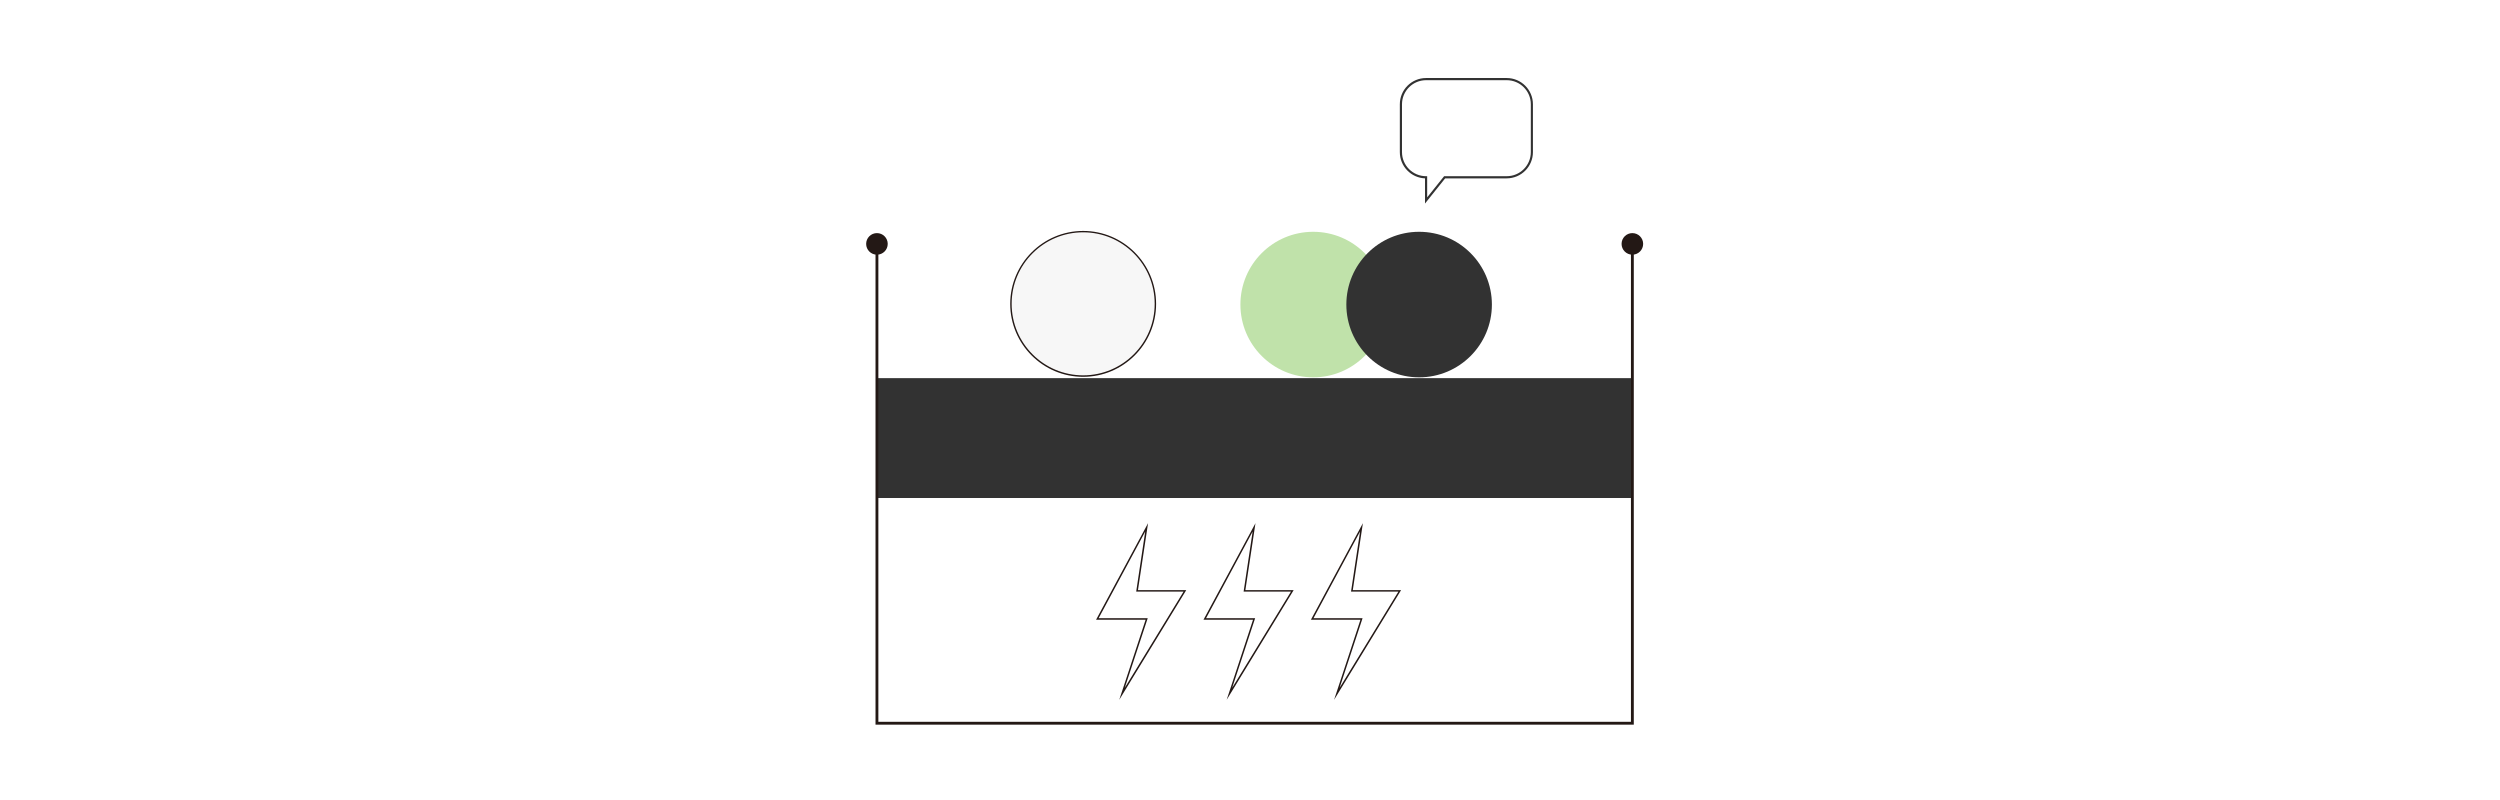
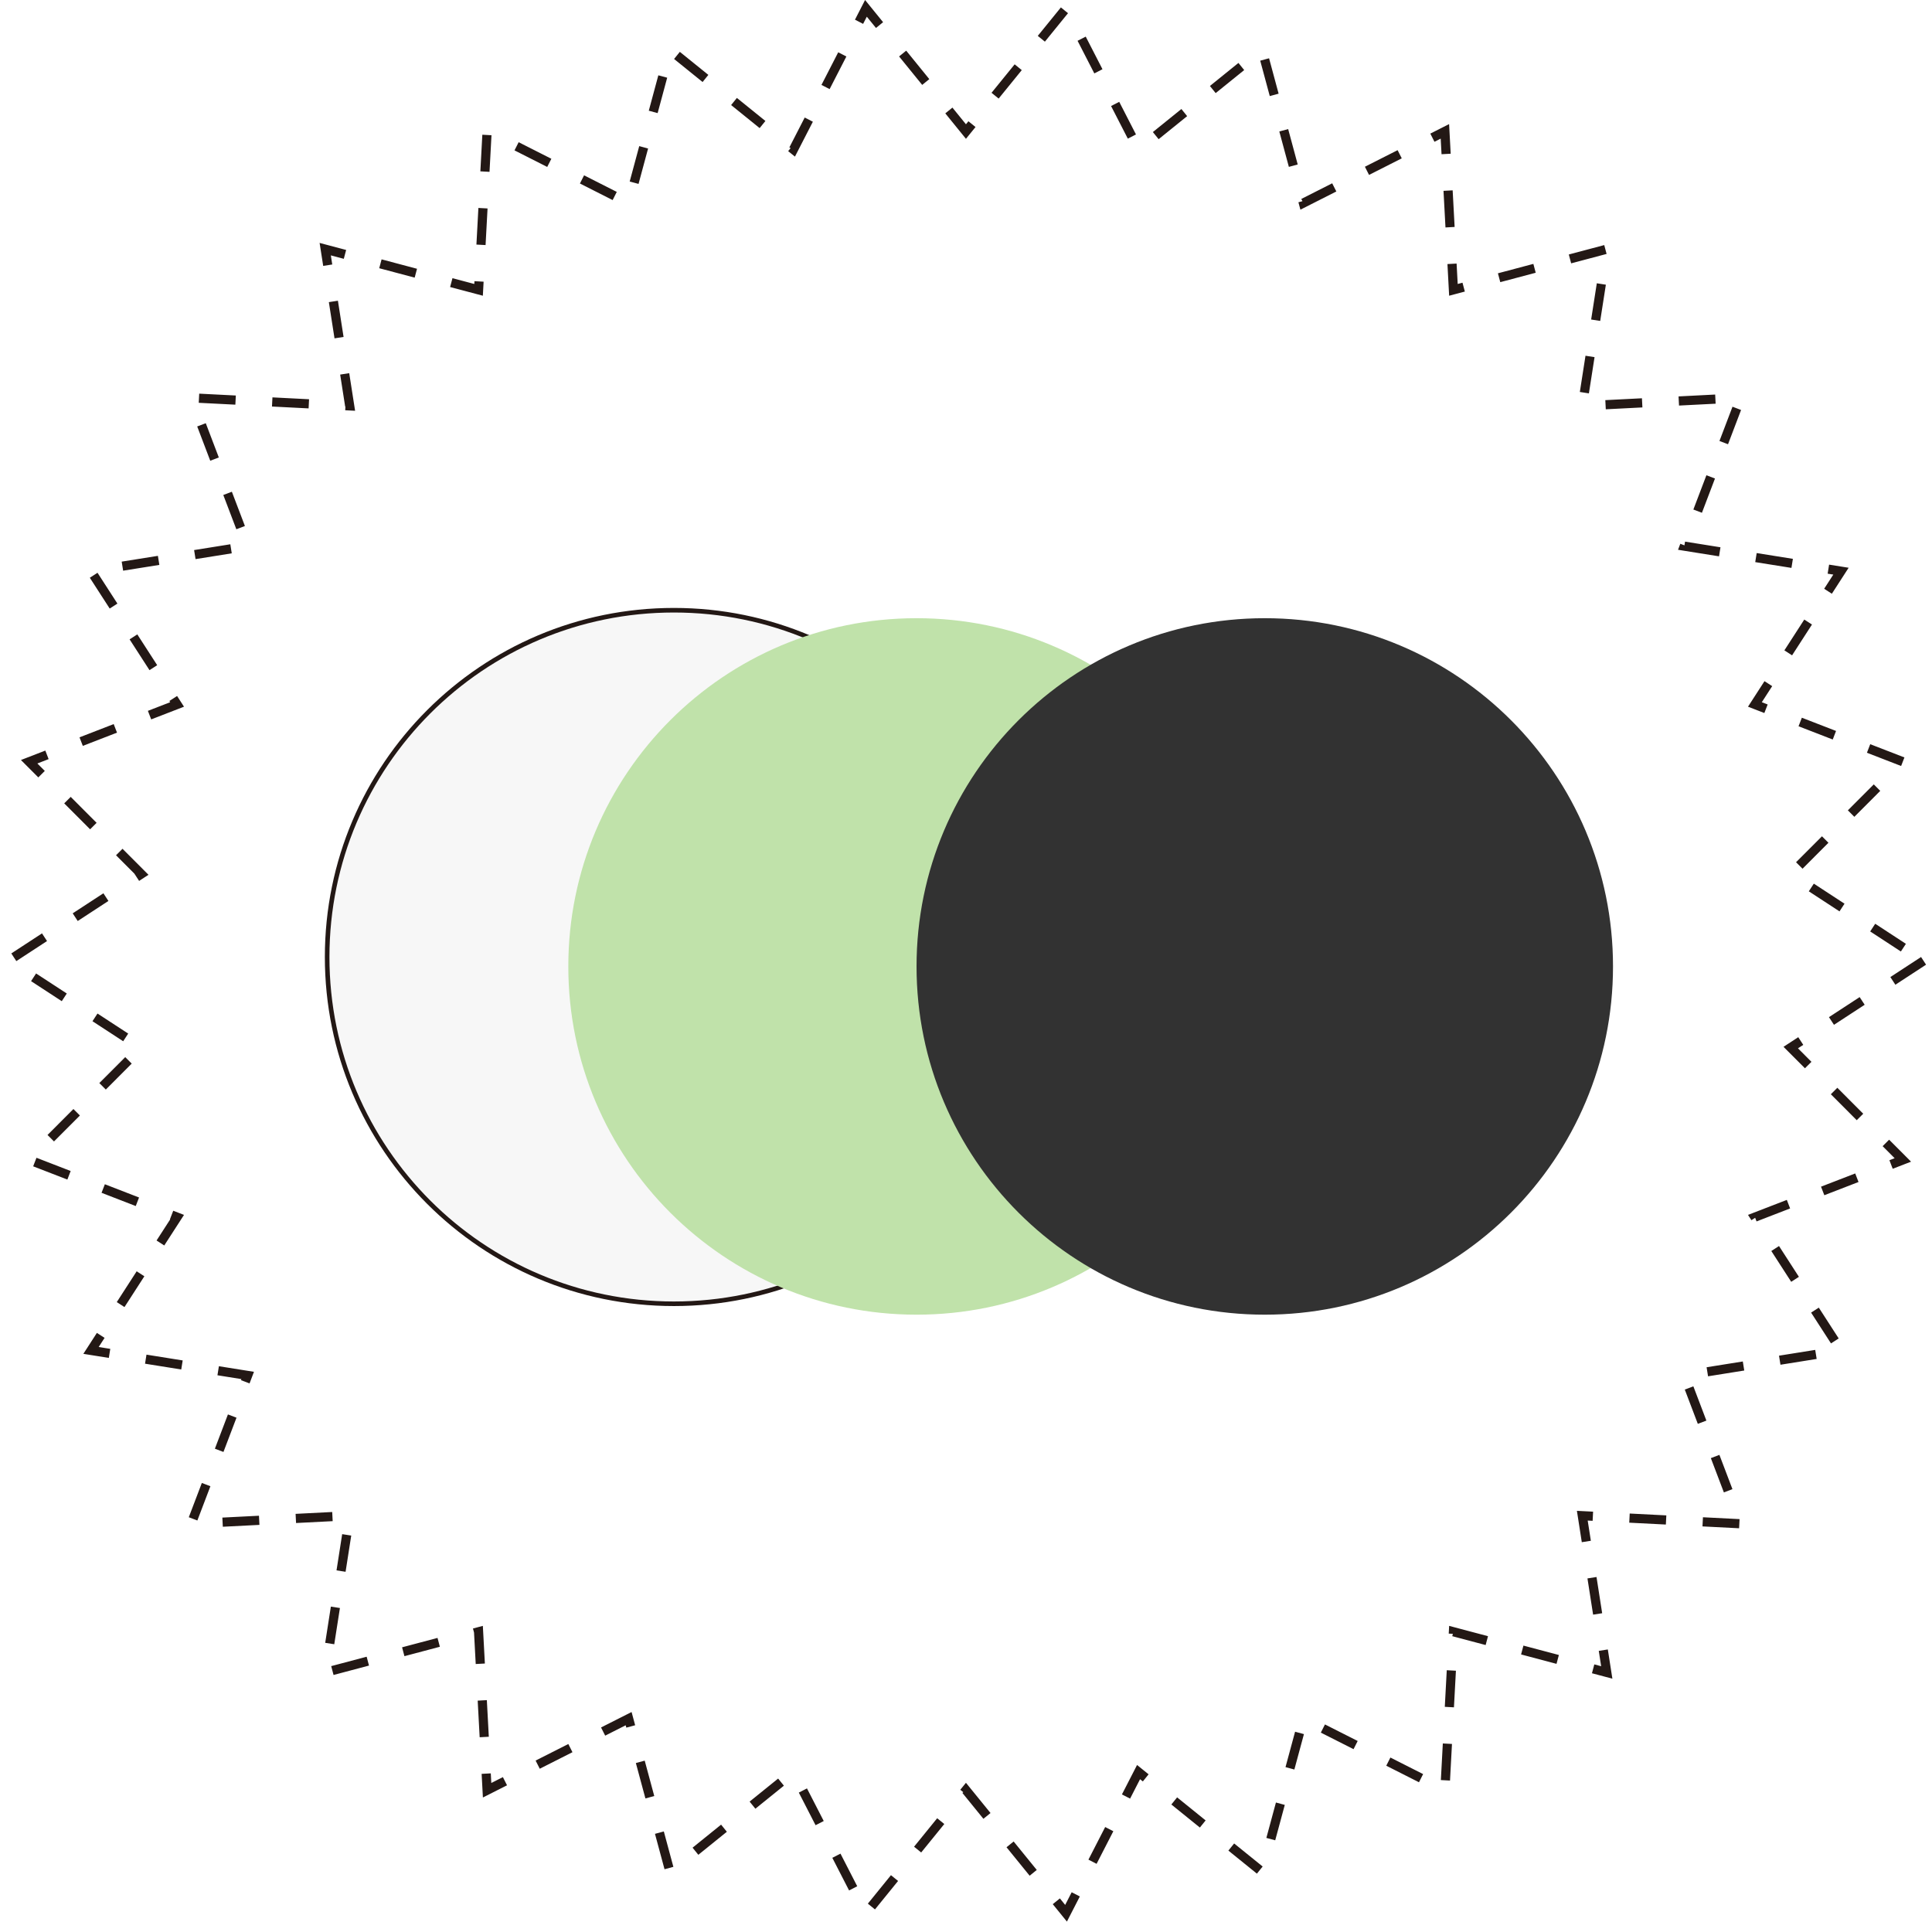
- <svg xmlns="http://www.w3.org/2000/svg" version="1.1" id="圖層_1" x="0px" y="0px" viewBox="0 0 438 140" style="enable-background:new 0 0 438 140;" xml:space="preserve">
-   <style type="text/css">
- 	.st0{fill:#323232;}
- 	.st1{fill:#F7F7F7;}
- 	.st2{fill:#231815;}
- 	.st3{fill:#C0E2AA;}
- </style>
-   <g>
-     <g>
-       <g>
-         <rect x="153.52" y="66.25" class="st0" width="132.25" height="21" />
-       </g>
-       <g>
-         <circle class="st1" cx="189.77" cy="53.24" r="12.66" />
-         <path class="st2" d="M189.77,66.02c-7.05,0-12.78-5.74-12.78-12.78s5.74-12.78,12.78-12.78c7.05,0,12.78,5.74,12.78,12.78     S196.82,66.02,189.77,66.02z M189.77,40.7c-6.91,0-12.53,5.62-12.53,12.53s5.62,12.53,12.53,12.53c6.91,0,12.53-5.62,12.53-12.53     S196.68,40.7,189.77,40.7z" />
-       </g>
-       <g>
-         <circle class="st3" cx="230.07" cy="53.36" r="12.75" />
-       </g>
-       <g>
-         <circle class="st0" cx="248.63" cy="53.36" r="12.75" />
-       </g>
-       <g>
-         <g>
-           <polygon class="st2" points="286.24,126.96 153.39,126.96 153.39,42.64 153.89,42.64 153.89,126.46 285.74,126.46 285.74,42.64       286.24,42.64     " />
-         </g>
-         <g>
-           <g>
-             <circle class="st2" cx="153.64" cy="42.73" r="1.89" />
-           </g>
-         </g>
-         <g>
-           <g>
-             <circle class="st2" cx="285.99" cy="42.73" r="1.89" />
-           </g>
-         </g>
-       </g>
-       <g>
-         <path class="st0" d="M249.66,35.66v-4.41c-2.45-0.1-4.41-2.12-4.41-4.6v-8.38c0-2.54,2.06-4.6,4.6-4.6h14.12     c2.54,0,4.6,2.06,4.6,4.6v8.38c0,2.54-2.06,4.6-4.6,4.6h-10.78L249.66,35.66z M249.85,14.05c-2.33,0-4.22,1.89-4.22,4.22v8.38     c0,2.33,1.89,4.22,4.22,4.22h0.19v3.71l2.97-3.71h10.97c2.33,0,4.22-1.89,4.22-4.22v-8.38c0-2.33-1.89-4.22-4.22-4.22H249.85z" />
-       </g>
-     </g>
-     <g>
-       <path class="st2" d="M196.09,122.61l4.62-14.03h-8.68l9.11-16.92l-1.77,11.73h8.46L196.09,122.61z M192.48,108.31h8.6l-4.02,12.19    l10.3-16.85h-8.3l1.58-10.52L192.48,108.31z" />
-     </g>
-     <g>
-       <path class="st2" d="M214.91,122.61l4.62-14.03h-8.68l9.11-16.92l-1.77,11.73h8.46L214.91,122.61z M211.3,108.31h8.6l-4.02,12.19    l10.3-16.85h-8.3l1.58-10.52L211.3,108.31z" />
-     </g>
-     <g>
-       <path class="st2" d="M233.73,122.61l4.62-14.03h-8.68l9.11-16.92l-1.77,11.73h8.46L233.73,122.61z M230.12,108.31h8.6l-4.02,12.19    l10.3-16.85h-8.3l1.58-10.52L230.12,108.31z" />
+ <svg xmlns="http://www.w3.org/2000/svg" viewBox="0 0 210.77 209.63">
+   <defs>
+     <style>.cls-1{fill:none;stroke-dasharray:4;}.cls-1,.cls-2{stroke:#231815;stroke-miterlimit:10;}.cls-2{fill:#f7f7f7;stroke-width:0.5px;}.cls-3{fill:#c0e2aa;}.cls-4{fill:#323232;}</style>
+   </defs>
+   <g id="圖層_2" data-name="圖層 2">
+     <g id="圖層_1-2" data-name="圖層 1">
+       <polygon class="cls-1" points="209.85 104.82 195.36 114.28 207.59 126.54 191.45 132.78 200.84 147.32 183.75 150.05 189.9 166.23 172.62 165.35 175.29 182.45 158.56 178.01 157.63 195.3 142.19 187.49 137.67 204.2 124.21 193.32 116.3 208.72 105.38 195.28 94.47 208.72 86.56 193.32 73.09 204.2 68.58 187.49 53.14 195.3 52.21 178.01 35.48 182.45 38.15 165.35 20.86 166.23 27.02 150.05 9.93 147.32 19.32 132.78 3.18 126.53 15.41 114.28 0.91 104.82 15.41 95.35 3.18 83.1 19.32 76.85 9.93 62.31 27.02 59.58 20.86 43.4 38.15 44.28 35.48 27.18 52.21 31.62 53.14 14.33 68.58 22.15 73.09 5.43 86.56 16.31 94.47 0.91 105.38 14.35 116.3 0.91 124.21 16.31 137.68 5.43 142.19 22.15 157.63 14.33 158.56 31.62 175.29 27.18 172.62 44.28 189.91 43.4 183.75 59.58 200.84 62.31 191.45 76.85 207.59 83.1 195.36 95.35 209.85 104.82" />
+       <circle class="cls-2" cx="73.52" cy="104.4" r="37.83" />
+       <circle class="cls-3" cx="99.99" cy="105.43" r="37.99" />
+       <circle class="cls-4" cx="137.98" cy="105.43" r="37.99" />
    </g>
  </g>
</svg>
